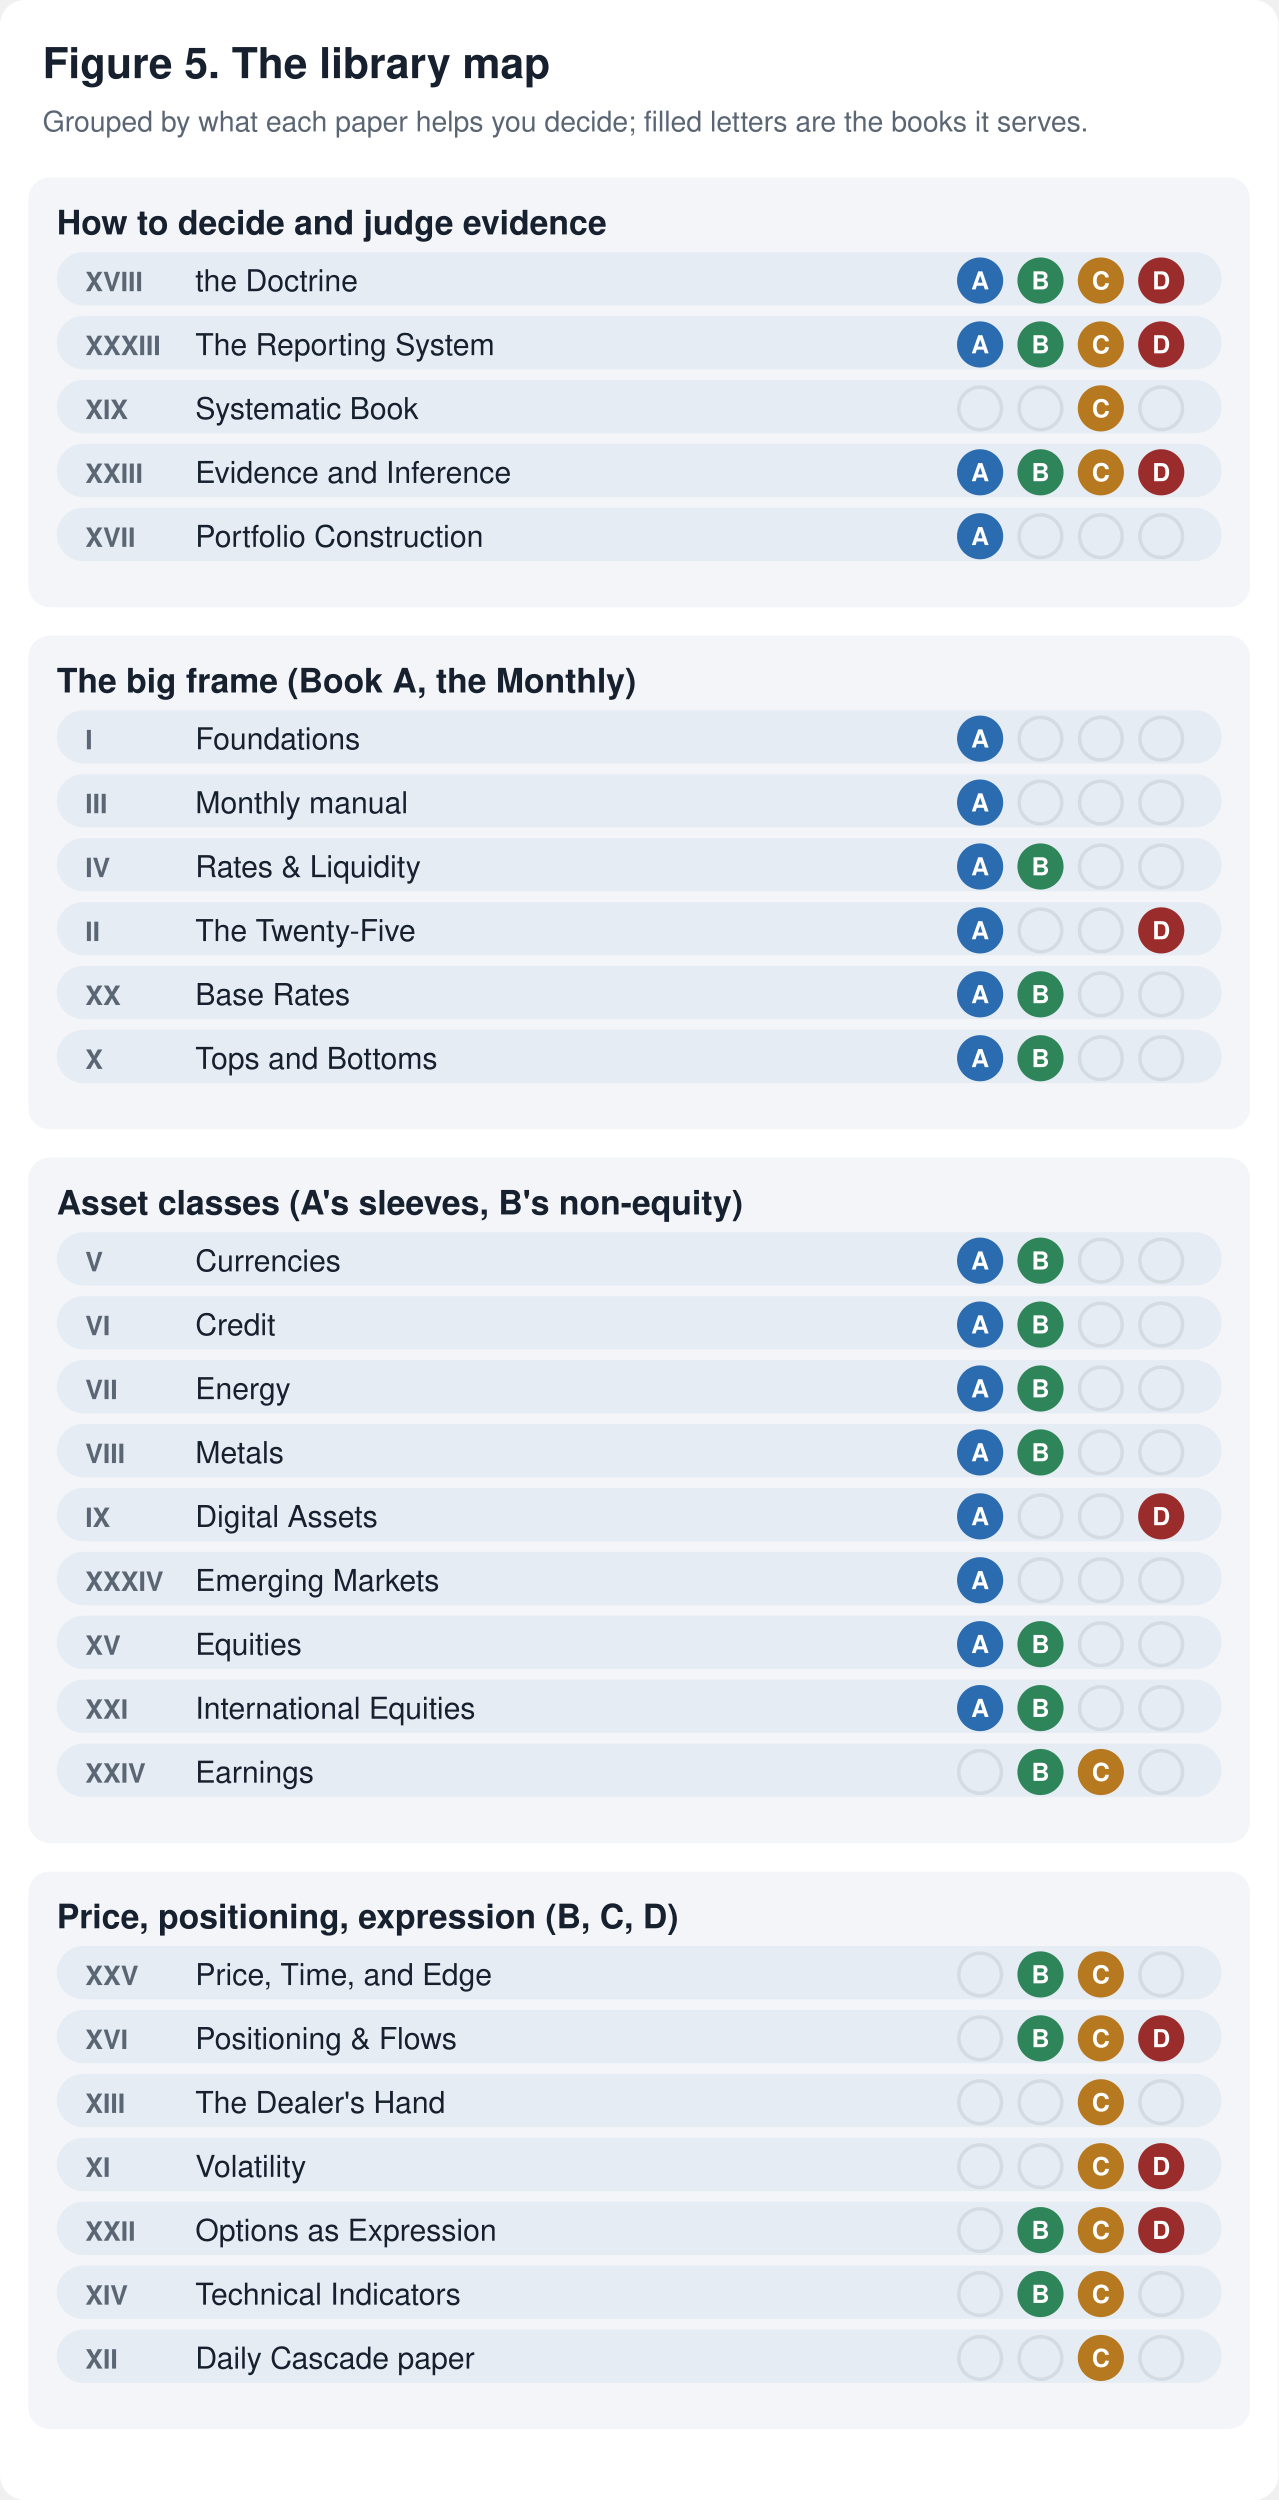
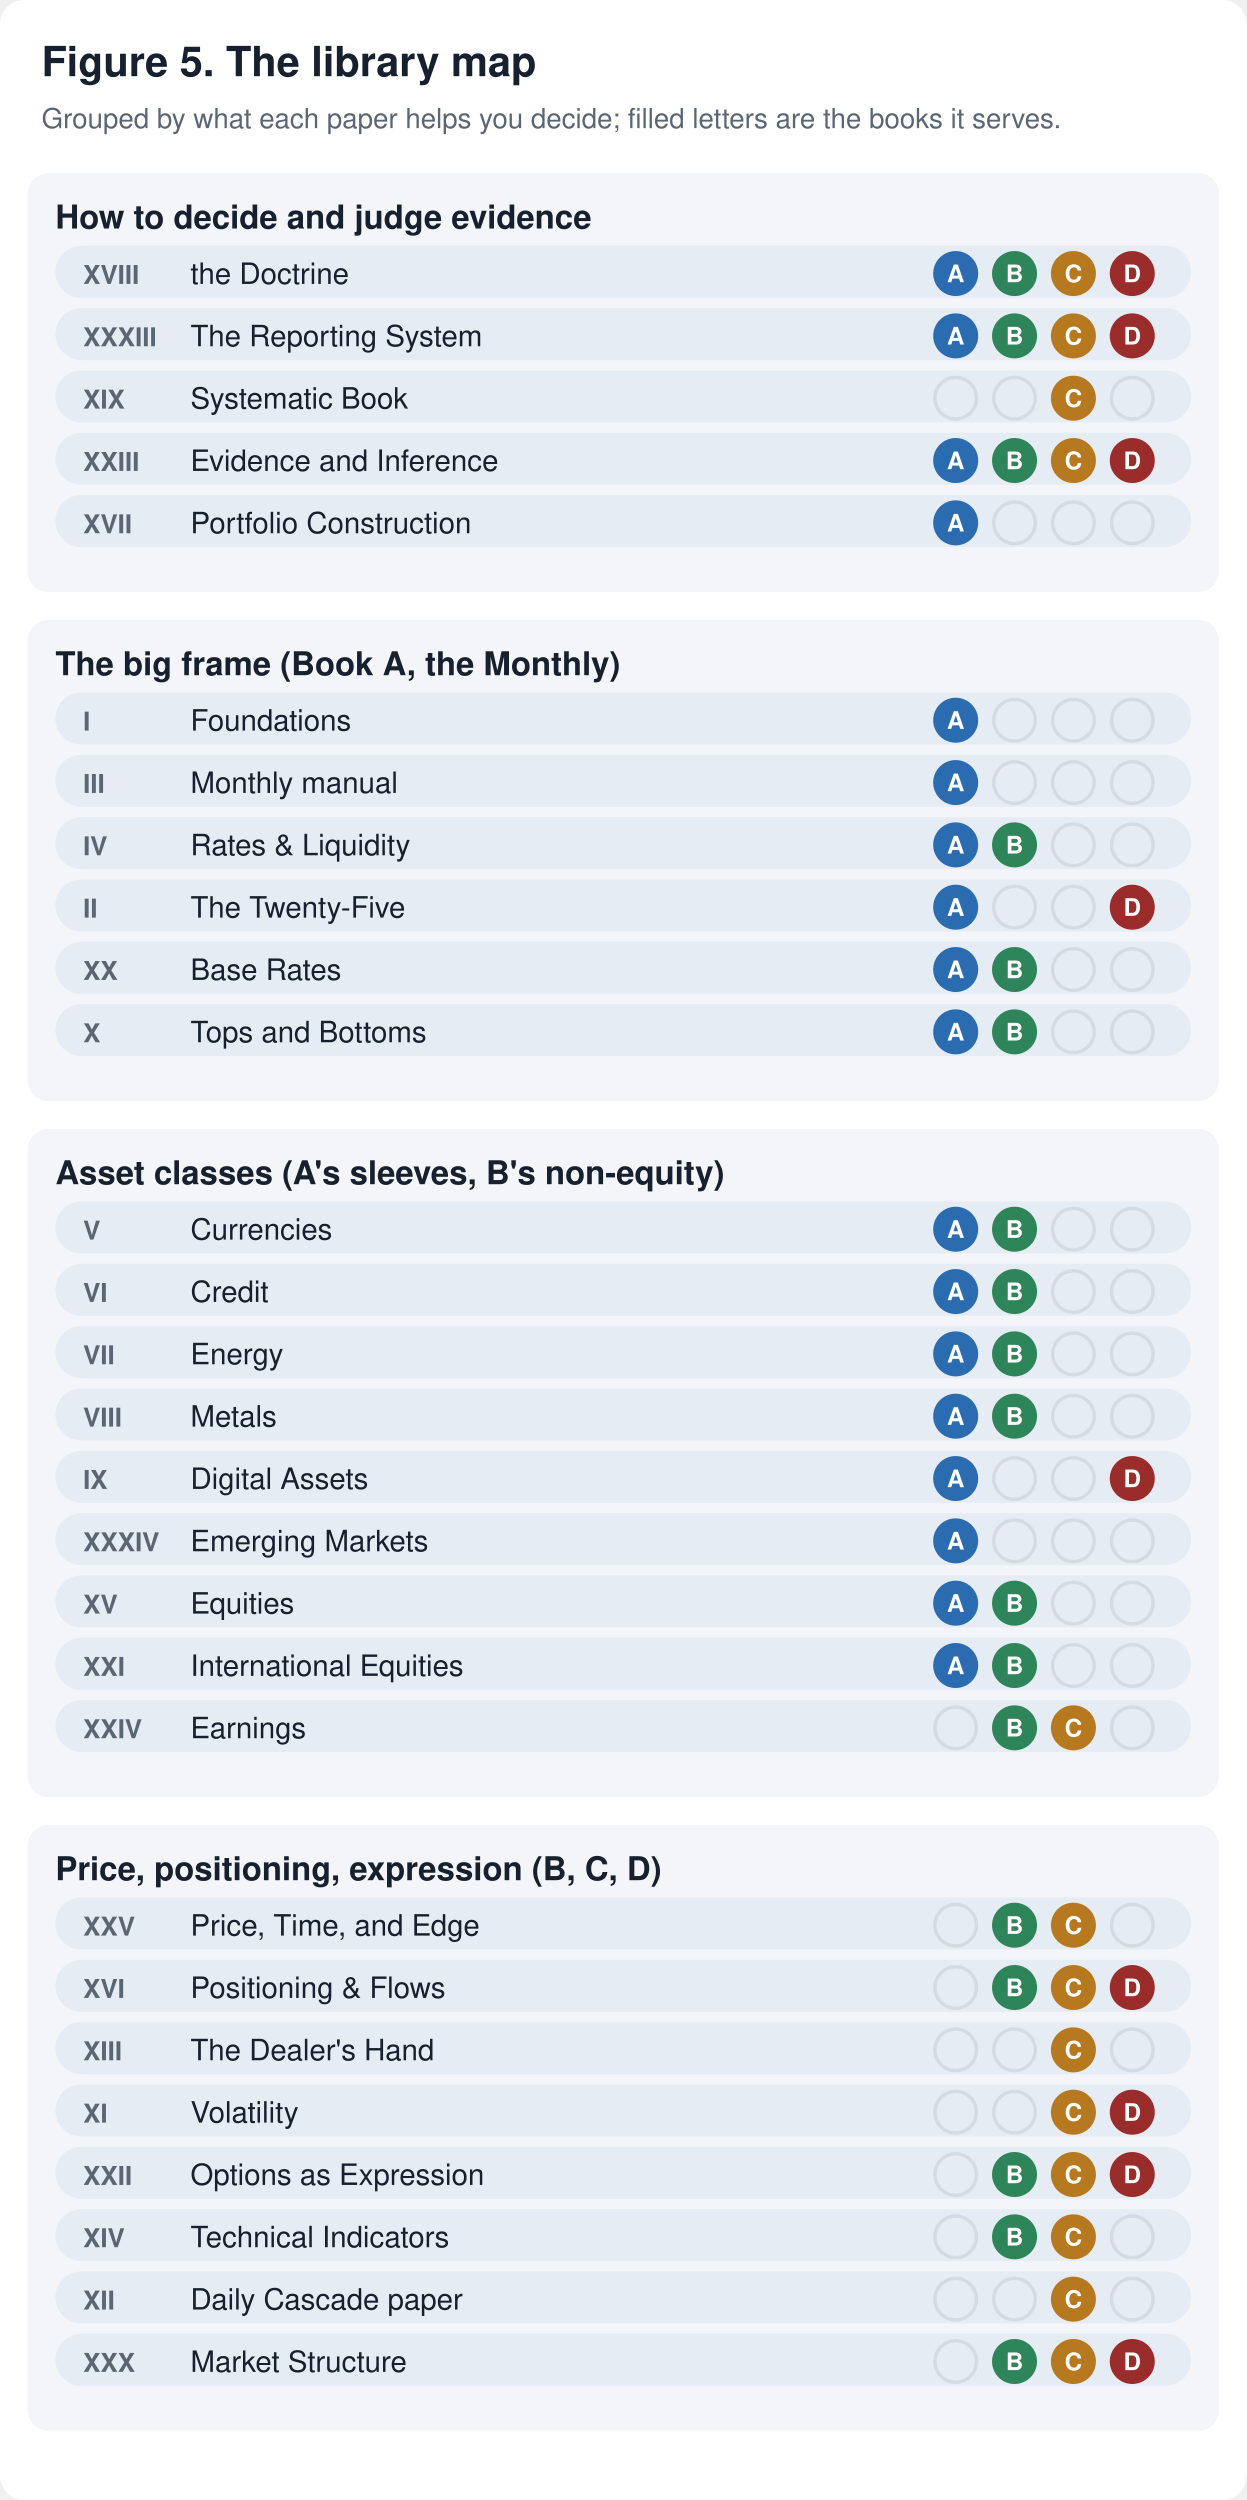
- <svg xmlns="http://www.w3.org/2000/svg" viewBox="0 0 720 1408" role="img" aria-labelledby="t d">
+ <svg xmlns="http://www.w3.org/2000/svg" viewBox="0 0 720 1444" role="img" aria-labelledby="t d">
  <style>
.bg{fill:#ffffff}.panel{fill:#f3f5f8}.ink{fill:#16202e}.mute{fill:#5b6675}
.line{stroke:#9aa5b4}.grid{stroke:#d5dbe3}.box{fill:#0f5c9e}.chat{fill:#c06a12}
.touch{stroke:#16202e}.boxs{stroke:#0f5c9e}.chats{stroke:#c06a12}.onbox{fill:#ffffff}
.pill{fill:#e6ecf3}.bA{fill:#2b6cb0}.bB{fill:#2f855a}.bC{fill:#b7791f}.bD{fill:#9b2c2c}
@media (prefers-color-scheme: dark){
.bg{fill:#121821}.panel{fill:#1b2330}.ink{fill:#e8edf3}.mute{fill:#a3adbb}
.line{stroke:#5f6b7b}.grid{stroke:#2c3646}.box{fill:#5aa2e6}.chat{fill:#f0a14a}
.touch{stroke:#e8edf3}.boxs{stroke:#5aa2e6}.chats{stroke:#f0a14a}.onbox{fill:#121821}
.pill{fill:#243042}.bA{fill:#63a4ff}.bB{fill:#5cc28a}.bC{fill:#e8b04e}.bD{fill:#e07a7a}}
text{font-family:Aptos,'Segoe UI',system-ui,-apple-system,Helvetica,Arial,sans-serif}
</style>
-   <rect class="bg" x="0" y="0" width="720" height="1408" rx="14" />
+   <rect class="bg" x="0" y="0" width="720" height="1444" rx="14" />
  <text class="ink" x="24.0" y="44.0" font-size="24" text-anchor="start" font-weight="700">Figure 5. The library map</text>
  <text class="mute" x="24.0" y="74.0" font-size="16" text-anchor="start" font-weight="400">Grouped by what each paper helps you decide; filled letters are the books it serves.</text>
  <rect class="panel" x="16" y="100" width="688" height="242" rx="12" />
  <text class="ink" x="32.0" y="132.0" font-size="19" text-anchor="start" font-weight="700">How to decide and judge evidence</text>
  <rect class="pill" x="32" y="142" width="656" height="30" rx="15" />
  <text class="mute" x="48.0" y="164.0" font-size="15" text-anchor="start" font-weight="700">XVIII</text>
  <text class="ink" x="110.0" y="164.0" font-size="17" text-anchor="start" font-weight="400">the Doctrine</text>
  <circle class="bA" cx="552" cy="158" r="13" />
  <text class="onbox" x="552.0" y="163.0" font-size="14" text-anchor="middle" font-weight="700">A</text>
  <circle class="bB" cx="586" cy="158" r="13" />
  <text class="onbox" x="586.0" y="163.0" font-size="14" text-anchor="middle" font-weight="700">B</text>
  <circle class="bC" cx="620" cy="158" r="13" />
  <text class="onbox" x="620.0" y="163.0" font-size="14" text-anchor="middle" font-weight="700">C</text>
  <circle class="bD" cx="654" cy="158" r="13" />
  <text class="onbox" x="654.0" y="163.0" font-size="14" text-anchor="middle" font-weight="700">D</text>
  <rect class="pill" x="32" y="178" width="656" height="30" rx="15" />
  <text class="mute" x="48.0" y="200.0" font-size="15" text-anchor="start" font-weight="700">XXXIII</text>
  <text class="ink" x="110.0" y="200.0" font-size="17" text-anchor="start" font-weight="400">The Reporting System</text>
  <circle class="bA" cx="552" cy="194" r="13" />
  <text class="onbox" x="552.0" y="199.0" font-size="14" text-anchor="middle" font-weight="700">A</text>
  <circle class="bB" cx="586" cy="194" r="13" />
  <text class="onbox" x="586.0" y="199.0" font-size="14" text-anchor="middle" font-weight="700">B</text>
  <circle class="bC" cx="620" cy="194" r="13" />
  <text class="onbox" x="620.0" y="199.0" font-size="14" text-anchor="middle" font-weight="700">C</text>
  <circle class="bD" cx="654" cy="194" r="13" />
  <text class="onbox" x="654.0" y="199.0" font-size="14" text-anchor="middle" font-weight="700">D</text>
  <rect class="pill" x="32" y="214" width="656" height="30" rx="15" />
  <text class="mute" x="48.0" y="236.0" font-size="15" text-anchor="start" font-weight="700">XIX</text>
  <text class="ink" x="110.0" y="236.0" font-size="17" text-anchor="start" font-weight="400">Systematic Book</text>
  <circle fill="none" class="grid" stroke-width="2" cx="552" cy="230" r="12" />
  <circle fill="none" class="grid" stroke-width="2" cx="586" cy="230" r="12" />
  <circle class="bC" cx="620" cy="230" r="13" />
  <text class="onbox" x="620.0" y="235.0" font-size="14" text-anchor="middle" font-weight="700">C</text>
  <circle fill="none" class="grid" stroke-width="2" cx="654" cy="230" r="12" />
  <rect class="pill" x="32" y="250" width="656" height="30" rx="15" />
  <text class="mute" x="48.0" y="272.0" font-size="15" text-anchor="start" font-weight="700">XXIII</text>
  <text class="ink" x="110.0" y="272.0" font-size="17" text-anchor="start" font-weight="400">Evidence and Inference</text>
  <circle class="bA" cx="552" cy="266" r="13" />
  <text class="onbox" x="552.0" y="271.0" font-size="14" text-anchor="middle" font-weight="700">A</text>
  <circle class="bB" cx="586" cy="266" r="13" />
  <text class="onbox" x="586.0" y="271.0" font-size="14" text-anchor="middle" font-weight="700">B</text>
  <circle class="bC" cx="620" cy="266" r="13" />
  <text class="onbox" x="620.0" y="271.0" font-size="14" text-anchor="middle" font-weight="700">C</text>
  <circle class="bD" cx="654" cy="266" r="13" />
  <text class="onbox" x="654.0" y="271.0" font-size="14" text-anchor="middle" font-weight="700">D</text>
  <rect class="pill" x="32" y="286" width="656" height="30" rx="15" />
  <text class="mute" x="48.0" y="308.0" font-size="15" text-anchor="start" font-weight="700">XVII</text>
  <text class="ink" x="110.0" y="308.0" font-size="17" text-anchor="start" font-weight="400">Portfolio Construction</text>
  <circle class="bA" cx="552" cy="302" r="13" />
  <text class="onbox" x="552.0" y="307.0" font-size="14" text-anchor="middle" font-weight="700">A</text>
  <circle fill="none" class="grid" stroke-width="2" cx="586" cy="302" r="12" />
  <circle fill="none" class="grid" stroke-width="2" cx="620" cy="302" r="12" />
  <circle fill="none" class="grid" stroke-width="2" cx="654" cy="302" r="12" />
  <rect class="panel" x="16" y="358" width="688" height="278" rx="12" />
  <text class="ink" x="32.0" y="390.0" font-size="19" text-anchor="start" font-weight="700">The big frame (Book A, the Monthly)</text>
  <rect class="pill" x="32" y="400" width="656" height="30" rx="15" />
  <text class="mute" x="48.0" y="422.0" font-size="15" text-anchor="start" font-weight="700">I</text>
  <text class="ink" x="110.0" y="422.0" font-size="17" text-anchor="start" font-weight="400">Foundations</text>
  <circle class="bA" cx="552" cy="416" r="13" />
  <text class="onbox" x="552.0" y="421.0" font-size="14" text-anchor="middle" font-weight="700">A</text>
  <circle fill="none" class="grid" stroke-width="2" cx="586" cy="416" r="12" />
  <circle fill="none" class="grid" stroke-width="2" cx="620" cy="416" r="12" />
  <circle fill="none" class="grid" stroke-width="2" cx="654" cy="416" r="12" />
  <rect class="pill" x="32" y="436" width="656" height="30" rx="15" />
  <text class="mute" x="48.0" y="458.0" font-size="15" text-anchor="start" font-weight="700">III</text>
  <text class="ink" x="110.0" y="458.0" font-size="17" text-anchor="start" font-weight="400">Monthly manual</text>
  <circle class="bA" cx="552" cy="452" r="13" />
  <text class="onbox" x="552.0" y="457.0" font-size="14" text-anchor="middle" font-weight="700">A</text>
  <circle fill="none" class="grid" stroke-width="2" cx="586" cy="452" r="12" />
  <circle fill="none" class="grid" stroke-width="2" cx="620" cy="452" r="12" />
  <circle fill="none" class="grid" stroke-width="2" cx="654" cy="452" r="12" />
  <rect class="pill" x="32" y="472" width="656" height="30" rx="15" />
  <text class="mute" x="48.0" y="494.0" font-size="15" text-anchor="start" font-weight="700">IV</text>
  <text class="ink" x="110.0" y="494.0" font-size="17" text-anchor="start" font-weight="400">Rates &amp; Liquidity</text>
  <circle class="bA" cx="552" cy="488" r="13" />
  <text class="onbox" x="552.0" y="493.0" font-size="14" text-anchor="middle" font-weight="700">A</text>
  <circle class="bB" cx="586" cy="488" r="13" />
  <text class="onbox" x="586.0" y="493.0" font-size="14" text-anchor="middle" font-weight="700">B</text>
  <circle fill="none" class="grid" stroke-width="2" cx="620" cy="488" r="12" />
  <circle fill="none" class="grid" stroke-width="2" cx="654" cy="488" r="12" />
  <rect class="pill" x="32" y="508" width="656" height="30" rx="15" />
  <text class="mute" x="48.0" y="530.0" font-size="15" text-anchor="start" font-weight="700">II</text>
  <text class="ink" x="110.0" y="530.0" font-size="17" text-anchor="start" font-weight="400">The Twenty-Five</text>
  <circle class="bA" cx="552" cy="524" r="13" />
  <text class="onbox" x="552.0" y="529.0" font-size="14" text-anchor="middle" font-weight="700">A</text>
  <circle fill="none" class="grid" stroke-width="2" cx="586" cy="524" r="12" />
  <circle fill="none" class="grid" stroke-width="2" cx="620" cy="524" r="12" />
  <circle class="bD" cx="654" cy="524" r="13" />
  <text class="onbox" x="654.0" y="529.0" font-size="14" text-anchor="middle" font-weight="700">D</text>
  <rect class="pill" x="32" y="544" width="656" height="30" rx="15" />
  <text class="mute" x="48.0" y="566.0" font-size="15" text-anchor="start" font-weight="700">XX</text>
  <text class="ink" x="110.0" y="566.0" font-size="17" text-anchor="start" font-weight="400">Base Rates</text>
  <circle class="bA" cx="552" cy="560" r="13" />
  <text class="onbox" x="552.0" y="565.0" font-size="14" text-anchor="middle" font-weight="700">A</text>
  <circle class="bB" cx="586" cy="560" r="13" />
  <text class="onbox" x="586.0" y="565.0" font-size="14" text-anchor="middle" font-weight="700">B</text>
  <circle fill="none" class="grid" stroke-width="2" cx="620" cy="560" r="12" />
  <circle fill="none" class="grid" stroke-width="2" cx="654" cy="560" r="12" />
  <rect class="pill" x="32" y="580" width="656" height="30" rx="15" />
  <text class="mute" x="48.0" y="602.0" font-size="15" text-anchor="start" font-weight="700">X</text>
  <text class="ink" x="110.0" y="602.0" font-size="17" text-anchor="start" font-weight="400">Tops and Bottoms</text>
  <circle class="bA" cx="552" cy="596" r="13" />
  <text class="onbox" x="552.0" y="601.0" font-size="14" text-anchor="middle" font-weight="700">A</text>
  <circle class="bB" cx="586" cy="596" r="13" />
  <text class="onbox" x="586.0" y="601.0" font-size="14" text-anchor="middle" font-weight="700">B</text>
  <circle fill="none" class="grid" stroke-width="2" cx="620" cy="596" r="12" />
  <circle fill="none" class="grid" stroke-width="2" cx="654" cy="596" r="12" />
  <rect class="panel" x="16" y="652" width="688" height="386" rx="12" />
  <text class="ink" x="32.0" y="684.0" font-size="19" text-anchor="start" font-weight="700">Asset classes (A's sleeves, B's non-equity)</text>
  <rect class="pill" x="32" y="694" width="656" height="30" rx="15" />
  <text class="mute" x="48.0" y="716.0" font-size="15" text-anchor="start" font-weight="700">V</text>
  <text class="ink" x="110.0" y="716.0" font-size="17" text-anchor="start" font-weight="400">Currencies</text>
  <circle class="bA" cx="552" cy="710" r="13" />
  <text class="onbox" x="552.0" y="715.0" font-size="14" text-anchor="middle" font-weight="700">A</text>
  <circle class="bB" cx="586" cy="710" r="13" />
  <text class="onbox" x="586.0" y="715.0" font-size="14" text-anchor="middle" font-weight="700">B</text>
  <circle fill="none" class="grid" stroke-width="2" cx="620" cy="710" r="12" />
  <circle fill="none" class="grid" stroke-width="2" cx="654" cy="710" r="12" />
  <rect class="pill" x="32" y="730" width="656" height="30" rx="15" />
  <text class="mute" x="48.0" y="752.0" font-size="15" text-anchor="start" font-weight="700">VI</text>
  <text class="ink" x="110.0" y="752.0" font-size="17" text-anchor="start" font-weight="400">Credit</text>
  <circle class="bA" cx="552" cy="746" r="13" />
  <text class="onbox" x="552.0" y="751.0" font-size="14" text-anchor="middle" font-weight="700">A</text>
  <circle class="bB" cx="586" cy="746" r="13" />
  <text class="onbox" x="586.0" y="751.0" font-size="14" text-anchor="middle" font-weight="700">B</text>
  <circle fill="none" class="grid" stroke-width="2" cx="620" cy="746" r="12" />
  <circle fill="none" class="grid" stroke-width="2" cx="654" cy="746" r="12" />
  <rect class="pill" x="32" y="766" width="656" height="30" rx="15" />
  <text class="mute" x="48.0" y="788.0" font-size="15" text-anchor="start" font-weight="700">VII</text>
  <text class="ink" x="110.0" y="788.0" font-size="17" text-anchor="start" font-weight="400">Energy</text>
  <circle class="bA" cx="552" cy="782" r="13" />
  <text class="onbox" x="552.0" y="787.0" font-size="14" text-anchor="middle" font-weight="700">A</text>
  <circle class="bB" cx="586" cy="782" r="13" />
  <text class="onbox" x="586.0" y="787.0" font-size="14" text-anchor="middle" font-weight="700">B</text>
  <circle fill="none" class="grid" stroke-width="2" cx="620" cy="782" r="12" />
  <circle fill="none" class="grid" stroke-width="2" cx="654" cy="782" r="12" />
  <rect class="pill" x="32" y="802" width="656" height="30" rx="15" />
  <text class="mute" x="48.0" y="824.0" font-size="15" text-anchor="start" font-weight="700">VIII</text>
  <text class="ink" x="110.0" y="824.0" font-size="17" text-anchor="start" font-weight="400">Metals</text>
  <circle class="bA" cx="552" cy="818" r="13" />
  <text class="onbox" x="552.0" y="823.0" font-size="14" text-anchor="middle" font-weight="700">A</text>
  <circle class="bB" cx="586" cy="818" r="13" />
  <text class="onbox" x="586.0" y="823.0" font-size="14" text-anchor="middle" font-weight="700">B</text>
  <circle fill="none" class="grid" stroke-width="2" cx="620" cy="818" r="12" />
  <circle fill="none" class="grid" stroke-width="2" cx="654" cy="818" r="12" />
  <rect class="pill" x="32" y="838" width="656" height="30" rx="15" />
  <text class="mute" x="48.0" y="860.0" font-size="15" text-anchor="start" font-weight="700">IX</text>
  <text class="ink" x="110.0" y="860.0" font-size="17" text-anchor="start" font-weight="400">Digital Assets</text>
  <circle class="bA" cx="552" cy="854" r="13" />
  <text class="onbox" x="552.0" y="859.0" font-size="14" text-anchor="middle" font-weight="700">A</text>
  <circle fill="none" class="grid" stroke-width="2" cx="586" cy="854" r="12" />
  <circle fill="none" class="grid" stroke-width="2" cx="620" cy="854" r="12" />
  <circle class="bD" cx="654" cy="854" r="13" />
  <text class="onbox" x="654.0" y="859.0" font-size="14" text-anchor="middle" font-weight="700">D</text>
  <rect class="pill" x="32" y="874" width="656" height="30" rx="15" />
  <text class="mute" x="48.0" y="896.0" font-size="15" text-anchor="start" font-weight="700">XXXIV</text>
  <text class="ink" x="110.0" y="896.0" font-size="17" text-anchor="start" font-weight="400">Emerging Markets</text>
  <circle class="bA" cx="552" cy="890" r="13" />
  <text class="onbox" x="552.0" y="895.0" font-size="14" text-anchor="middle" font-weight="700">A</text>
  <circle fill="none" class="grid" stroke-width="2" cx="586" cy="890" r="12" />
  <circle fill="none" class="grid" stroke-width="2" cx="620" cy="890" r="12" />
  <circle fill="none" class="grid" stroke-width="2" cx="654" cy="890" r="12" />
  <rect class="pill" x="32" y="910" width="656" height="30" rx="15" />
  <text class="mute" x="48.0" y="932.0" font-size="15" text-anchor="start" font-weight="700">XV</text>
  <text class="ink" x="110.0" y="932.0" font-size="17" text-anchor="start" font-weight="400">Equities</text>
  <circle class="bA" cx="552" cy="926" r="13" />
  <text class="onbox" x="552.0" y="931.0" font-size="14" text-anchor="middle" font-weight="700">A</text>
  <circle class="bB" cx="586" cy="926" r="13" />
  <text class="onbox" x="586.0" y="931.0" font-size="14" text-anchor="middle" font-weight="700">B</text>
  <circle fill="none" class="grid" stroke-width="2" cx="620" cy="926" r="12" />
  <circle fill="none" class="grid" stroke-width="2" cx="654" cy="926" r="12" />
  <rect class="pill" x="32" y="946" width="656" height="30" rx="15" />
  <text class="mute" x="48.0" y="968.0" font-size="15" text-anchor="start" font-weight="700">XXI</text>
  <text class="ink" x="110.0" y="968.0" font-size="17" text-anchor="start" font-weight="400">International Equities</text>
  <circle class="bA" cx="552" cy="962" r="13" />
  <text class="onbox" x="552.0" y="967.0" font-size="14" text-anchor="middle" font-weight="700">A</text>
  <circle class="bB" cx="586" cy="962" r="13" />
  <text class="onbox" x="586.0" y="967.0" font-size="14" text-anchor="middle" font-weight="700">B</text>
  <circle fill="none" class="grid" stroke-width="2" cx="620" cy="962" r="12" />
  <circle fill="none" class="grid" stroke-width="2" cx="654" cy="962" r="12" />
  <rect class="pill" x="32" y="982" width="656" height="30" rx="15" />
  <text class="mute" x="48.0" y="1004.0" font-size="15" text-anchor="start" font-weight="700">XXIV</text>
  <text class="ink" x="110.0" y="1004.0" font-size="17" text-anchor="start" font-weight="400">Earnings</text>
  <circle fill="none" class="grid" stroke-width="2" cx="552" cy="998" r="12" />
  <circle class="bB" cx="586" cy="998" r="13" />
  <text class="onbox" x="586.0" y="1003.0" font-size="14" text-anchor="middle" font-weight="700">B</text>
  <circle class="bC" cx="620" cy="998" r="13" />
  <text class="onbox" x="620.0" y="1003.0" font-size="14" text-anchor="middle" font-weight="700">C</text>
  <circle fill="none" class="grid" stroke-width="2" cx="654" cy="998" r="12" />
-   <rect class="panel" x="16" y="1054" width="688" height="314" rx="12" />
+   <rect class="panel" x="16" y="1054" width="688" height="350" rx="12" />
  <text class="ink" x="32.0" y="1086.0" font-size="19" text-anchor="start" font-weight="700">Price, positioning, expression (B, C, D)</text>
  <rect class="pill" x="32" y="1096" width="656" height="30" rx="15" />
  <text class="mute" x="48.0" y="1118.0" font-size="15" text-anchor="start" font-weight="700">XXV</text>
  <text class="ink" x="110.0" y="1118.0" font-size="17" text-anchor="start" font-weight="400">Price, Time, and Edge</text>
  <circle fill="none" class="grid" stroke-width="2" cx="552" cy="1112" r="12" />
  <circle class="bB" cx="586" cy="1112" r="13" />
  <text class="onbox" x="586.0" y="1117.0" font-size="14" text-anchor="middle" font-weight="700">B</text>
  <circle class="bC" cx="620" cy="1112" r="13" />
  <text class="onbox" x="620.0" y="1117.0" font-size="14" text-anchor="middle" font-weight="700">C</text>
  <circle fill="none" class="grid" stroke-width="2" cx="654" cy="1112" r="12" />
  <rect class="pill" x="32" y="1132" width="656" height="30" rx="15" />
  <text class="mute" x="48.0" y="1154.0" font-size="15" text-anchor="start" font-weight="700">XVI</text>
  <text class="ink" x="110.0" y="1154.0" font-size="17" text-anchor="start" font-weight="400">Positioning &amp; Flows</text>
  <circle fill="none" class="grid" stroke-width="2" cx="552" cy="1148" r="12" />
  <circle class="bB" cx="586" cy="1148" r="13" />
  <text class="onbox" x="586.0" y="1153.0" font-size="14" text-anchor="middle" font-weight="700">B</text>
  <circle class="bC" cx="620" cy="1148" r="13" />
  <text class="onbox" x="620.0" y="1153.0" font-size="14" text-anchor="middle" font-weight="700">C</text>
  <circle class="bD" cx="654" cy="1148" r="13" />
  <text class="onbox" x="654.0" y="1153.0" font-size="14" text-anchor="middle" font-weight="700">D</text>
  <rect class="pill" x="32" y="1168" width="656" height="30" rx="15" />
  <text class="mute" x="48.0" y="1190.0" font-size="15" text-anchor="start" font-weight="700">XIII</text>
  <text class="ink" x="110.0" y="1190.0" font-size="17" text-anchor="start" font-weight="400">The Dealer's Hand</text>
  <circle fill="none" class="grid" stroke-width="2" cx="552" cy="1184" r="12" />
  <circle fill="none" class="grid" stroke-width="2" cx="586" cy="1184" r="12" />
  <circle class="bC" cx="620" cy="1184" r="13" />
  <text class="onbox" x="620.0" y="1189.0" font-size="14" text-anchor="middle" font-weight="700">C</text>
  <circle fill="none" class="grid" stroke-width="2" cx="654" cy="1184" r="12" />
  <rect class="pill" x="32" y="1204" width="656" height="30" rx="15" />
  <text class="mute" x="48.0" y="1226.0" font-size="15" text-anchor="start" font-weight="700">XI</text>
  <text class="ink" x="110.0" y="1226.0" font-size="17" text-anchor="start" font-weight="400">Volatility</text>
  <circle fill="none" class="grid" stroke-width="2" cx="552" cy="1220" r="12" />
  <circle fill="none" class="grid" stroke-width="2" cx="586" cy="1220" r="12" />
  <circle class="bC" cx="620" cy="1220" r="13" />
  <text class="onbox" x="620.0" y="1225.0" font-size="14" text-anchor="middle" font-weight="700">C</text>
  <circle class="bD" cx="654" cy="1220" r="13" />
  <text class="onbox" x="654.0" y="1225.0" font-size="14" text-anchor="middle" font-weight="700">D</text>
  <rect class="pill" x="32" y="1240" width="656" height="30" rx="15" />
  <text class="mute" x="48.0" y="1262.0" font-size="15" text-anchor="start" font-weight="700">XXII</text>
  <text class="ink" x="110.0" y="1262.0" font-size="17" text-anchor="start" font-weight="400">Options as Expression</text>
  <circle fill="none" class="grid" stroke-width="2" cx="552" cy="1256" r="12" />
  <circle class="bB" cx="586" cy="1256" r="13" />
  <text class="onbox" x="586.0" y="1261.0" font-size="14" text-anchor="middle" font-weight="700">B</text>
  <circle class="bC" cx="620" cy="1256" r="13" />
  <text class="onbox" x="620.0" y="1261.0" font-size="14" text-anchor="middle" font-weight="700">C</text>
  <circle class="bD" cx="654" cy="1256" r="13" />
  <text class="onbox" x="654.0" y="1261.0" font-size="14" text-anchor="middle" font-weight="700">D</text>
  <rect class="pill" x="32" y="1276" width="656" height="30" rx="15" />
  <text class="mute" x="48.0" y="1298.0" font-size="15" text-anchor="start" font-weight="700">XIV</text>
  <text class="ink" x="110.0" y="1298.0" font-size="17" text-anchor="start" font-weight="400">Technical Indicators</text>
  <circle fill="none" class="grid" stroke-width="2" cx="552" cy="1292" r="12" />
  <circle class="bB" cx="586" cy="1292" r="13" />
  <text class="onbox" x="586.0" y="1297.0" font-size="14" text-anchor="middle" font-weight="700">B</text>
  <circle class="bC" cx="620" cy="1292" r="13" />
  <text class="onbox" x="620.0" y="1297.0" font-size="14" text-anchor="middle" font-weight="700">C</text>
  <circle fill="none" class="grid" stroke-width="2" cx="654" cy="1292" r="12" />
  <rect class="pill" x="32" y="1312" width="656" height="30" rx="15" />
  <text class="mute" x="48.0" y="1334.0" font-size="15" text-anchor="start" font-weight="700">XII</text>
  <text class="ink" x="110.0" y="1334.0" font-size="17" text-anchor="start" font-weight="400">Daily Cascade paper</text>
  <circle fill="none" class="grid" stroke-width="2" cx="552" cy="1328" r="12" />
  <circle fill="none" class="grid" stroke-width="2" cx="586" cy="1328" r="12" />
  <circle class="bC" cx="620" cy="1328" r="13" />
  <text class="onbox" x="620.0" y="1333.0" font-size="14" text-anchor="middle" font-weight="700">C</text>
  <circle fill="none" class="grid" stroke-width="2" cx="654" cy="1328" r="12" />
+   <rect class="pill" x="32" y="1348" width="656" height="30" rx="15" />
+   <text class="mute" x="48.0" y="1370.0" font-size="15" text-anchor="start" font-weight="700">XXX</text>
+   <text class="ink" x="110.0" y="1370.0" font-size="17" text-anchor="start" font-weight="400">Market Structure</text>
+   <circle fill="none" class="grid" stroke-width="2" cx="552" cy="1364" r="12" />
+   <circle class="bB" cx="586" cy="1364" r="13" />
+   <text class="onbox" x="586.0" y="1369.0" font-size="14" text-anchor="middle" font-weight="700">B</text>
+   <circle class="bC" cx="620" cy="1364" r="13" />
+   <text class="onbox" x="620.0" y="1369.0" font-size="14" text-anchor="middle" font-weight="700">C</text>
+   <circle class="bD" cx="654" cy="1364" r="13" />
+   <text class="onbox" x="654.0" y="1369.0" font-size="14" text-anchor="middle" font-weight="700">D</text>
</svg>
